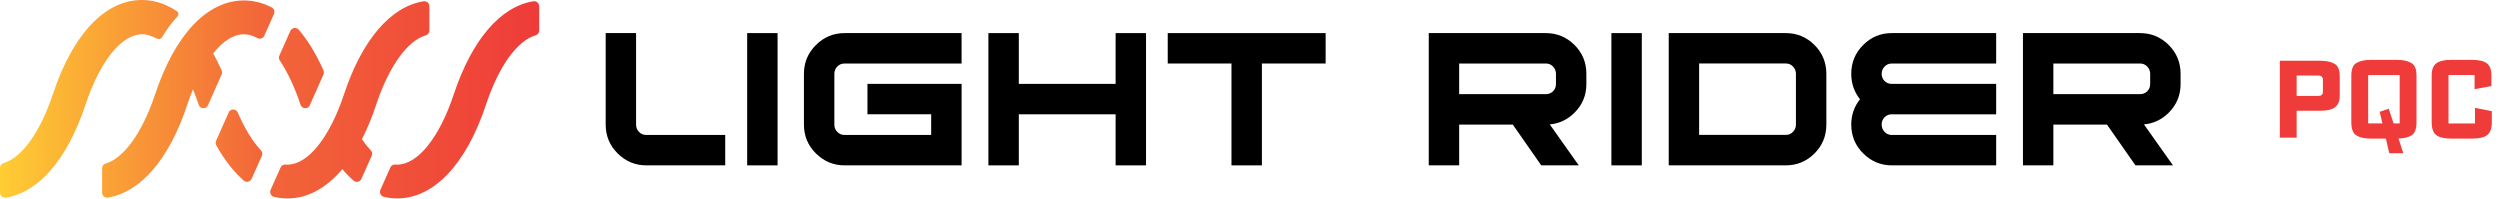
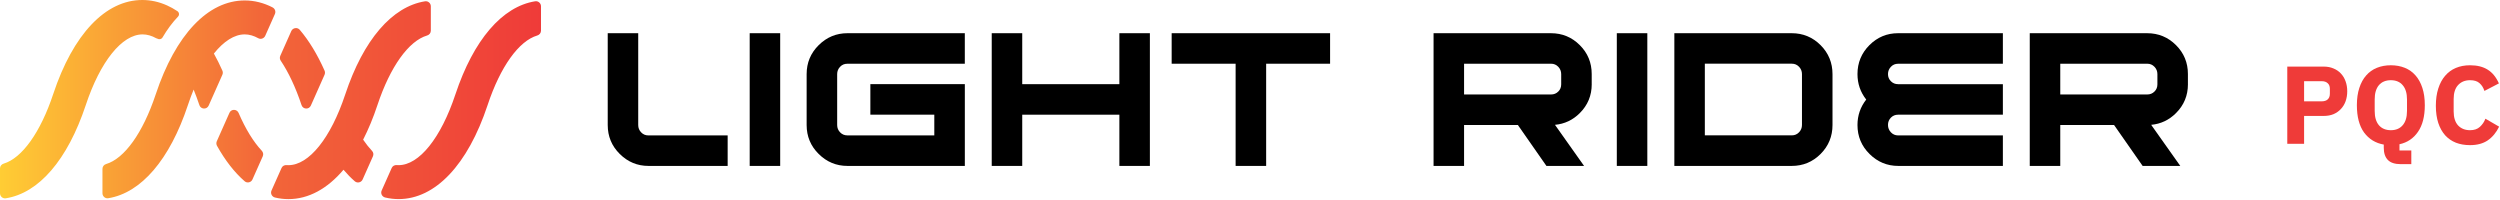
- <svg xmlns="http://www.w3.org/2000/svg" width="226.76" height="18" viewBox="0 0 226.76 18" fill="none">
-   <path d="M34.119 9.503C33.739 10.651 33.304 11.694 32.827 12.627C33.09 13.01 33.358 13.35 33.633 13.642C33.758 13.773 33.788 13.967 33.713 14.132L32.782 16.224C32.66 16.501 32.301 16.585 32.073 16.387C31.72 16.082 31.381 15.734 31.052 15.345C29.59 17.069 27.888 18 26.071 18C25.661 18 25.259 17.951 24.861 17.856C24.582 17.789 24.427 17.488 24.543 17.226L25.452 15.184C25.532 15.005 25.717 14.908 25.91 14.925C25.964 14.93 26.018 14.932 26.071 14.932C27.931 14.932 29.9 12.483 31.209 8.538C32.849 3.597 35.448 0.591 38.422 0.118C38.698 0.073 38.947 0.29 38.947 0.57V2.774C38.947 2.978 38.809 3.152 38.614 3.208C36.954 3.694 35.28 6.011 34.119 9.503ZM21.57 10.21C21.413 9.845 20.902 9.836 20.741 10.2L19.599 12.769C19.541 12.9 19.548 13.055 19.616 13.18C20.36 14.513 21.201 15.59 22.114 16.383C22.344 16.583 22.701 16.497 22.823 16.22L23.754 14.128C23.829 13.958 23.791 13.764 23.666 13.629C22.91 12.821 22.194 11.66 21.57 10.21ZM0 15.224C0 15.022 0.135 14.85 0.331 14.792C1.986 14.298 3.656 11.98 4.813 8.497C6.605 3.096 9.54 0 12.863 0C13.634 0 14.384 0.168 15.105 0.492C15.421 0.634 15.73 0.806 16.035 1.008C16.203 1.12 16.233 1.357 16.093 1.503C15.586 2.032 15.115 2.664 14.688 3.391C14.595 3.545 14.393 3.593 14.236 3.498C14.197 3.489 14.159 3.477 14.122 3.457C13.712 3.229 13.299 3.109 12.891 3.109C11.031 3.109 9.062 5.558 7.753 9.503C6.107 14.457 3.502 17.465 0.516 17.927C0.243 17.968 0 17.748 0 17.473C0 16.841 0 15.777 0 15.222V15.224ZM48.381 0.116C45.406 0.589 42.81 3.595 41.167 8.536C39.858 12.481 37.889 14.93 36.03 14.93C35.976 14.93 35.923 14.928 35.869 14.923C35.675 14.906 35.491 15.003 35.411 15.181L34.502 17.224C34.386 17.486 34.538 17.787 34.82 17.854C35.215 17.948 35.62 17.998 36.03 17.998C39.351 17.998 42.285 14.902 44.078 9.503C45.236 6.011 46.913 3.694 48.572 3.208C48.768 3.15 48.906 2.978 48.906 2.774V0.568C48.906 0.29 48.656 0.073 48.381 0.116ZM27.26 9.503C27.389 9.894 27.933 9.922 28.101 9.544L29.339 6.758C29.392 6.639 29.392 6.5 29.339 6.381C28.685 4.911 27.933 3.677 27.101 2.698C26.882 2.44 26.469 2.505 26.331 2.812L25.338 5.046C25.274 5.19 25.289 5.356 25.379 5.487C26.08 6.534 26.725 7.895 27.26 9.503ZM24.642 0.669C23.838 0.256 22.993 0.041 22.123 0.041C18.802 0.041 15.868 3.137 14.075 8.536C12.916 12.023 11.244 14.341 9.587 14.831C9.396 14.887 9.262 15.063 9.262 15.263V17.469C9.262 17.746 9.509 17.966 9.785 17.92C12.755 17.441 15.348 14.437 16.985 9.503C17.149 9.011 17.323 8.542 17.503 8.099C17.686 8.542 17.86 9.011 18.024 9.503C18.153 9.894 18.696 9.922 18.864 9.544L20.102 6.758C20.156 6.639 20.156 6.5 20.102 6.381C19.859 5.835 19.604 5.321 19.335 4.842C20.227 3.728 21.188 3.109 22.121 3.109C22.529 3.109 22.942 3.229 23.352 3.457C23.58 3.584 23.87 3.474 23.976 3.238L24.853 1.264C24.951 1.041 24.857 0.783 24.64 0.671L24.642 0.669Z" fill="url(#paint0_linear_30_355)" />
+ <svg xmlns="http://www.w3.org/2000/svg" width="226" height="18" viewBox="0 0 226 18" fill="none">
+   <path d="M34.119 9.503C33.739 10.651 33.304 11.694 32.827 12.627C33.09 13.01 33.358 13.35 33.633 13.642C33.758 13.773 33.788 13.967 33.713 14.132L32.782 16.224C32.66 16.501 32.301 16.585 32.073 16.387C31.72 16.082 31.381 15.734 31.052 15.345C29.59 17.069 27.888 18 26.071 18C25.661 18 25.259 17.951 24.861 17.856C24.582 17.789 24.427 17.488 24.543 17.226L25.452 15.184C25.532 15.005 25.717 14.908 25.91 14.925C25.964 14.93 26.018 14.932 26.071 14.932C27.931 14.932 29.9 12.483 31.209 8.538C32.849 3.597 35.448 0.591 38.422 0.118C38.698 0.073 38.947 0.29 38.947 0.57V2.774C38.947 2.978 38.809 3.152 38.614 3.208C36.954 3.694 35.28 6.011 34.119 9.503ZM21.57 10.21C21.413 9.845 20.902 9.836 20.741 10.2L19.599 12.769C19.541 12.9 19.548 13.055 19.616 13.18C20.36 14.513 21.201 15.59 22.114 16.383C22.344 16.583 22.701 16.497 22.823 16.22L23.754 14.128C23.829 13.958 23.791 13.764 23.666 13.629C22.91 12.821 22.194 11.66 21.57 10.21ZM0 15.224C0 15.022 0.135 14.85 0.331 14.792C1.986 14.298 3.656 11.98 4.813 8.497C6.605 3.096 9.54 0 12.863 0C13.634 0 14.384 0.168 15.105 0.492C15.421 0.634 15.73 0.806 16.035 1.008C16.203 1.12 16.233 1.357 16.093 1.503C15.586 2.032 15.115 2.664 14.688 3.391C14.595 3.545 14.393 3.593 14.236 3.498C14.197 3.489 14.159 3.477 14.122 3.457C13.712 3.229 13.299 3.109 12.891 3.109C11.031 3.109 9.062 5.558 7.753 9.503C6.107 14.457 3.502 17.465 0.516 17.927C0.243 17.968 0 17.748 0 17.473C0 16.841 0 15.777 0 15.222V15.224ZM48.381 0.116C45.406 0.589 42.81 3.595 41.167 8.536C39.858 12.481 37.889 14.93 36.03 14.93C35.976 14.93 35.923 14.928 35.869 14.923C35.675 14.906 35.491 15.003 35.411 15.181L34.502 17.224C34.386 17.486 34.538 17.787 34.82 17.854C35.215 17.948 35.62 17.998 36.03 17.998C39.351 17.998 42.285 14.902 44.078 9.503C45.236 6.011 46.913 3.694 48.572 3.208C48.768 3.15 48.906 2.978 48.906 2.774V0.568C48.906 0.29 48.656 0.073 48.381 0.116ZM27.26 9.503C27.389 9.894 27.933 9.922 28.101 9.544L29.339 6.758C29.392 6.639 29.392 6.5 29.339 6.381C28.685 4.911 27.933 3.677 27.101 2.698C26.882 2.44 26.469 2.505 26.331 2.812L25.338 5.046C25.274 5.19 25.289 5.356 25.379 5.487C26.08 6.534 26.725 7.895 27.26 9.503ZM24.642 0.669C23.838 0.256 22.993 0.041 22.123 0.041C18.802 0.041 15.868 3.137 14.075 8.536C12.916 12.023 11.244 14.341 9.587 14.831C9.396 14.887 9.262 15.063 9.262 15.263V17.469C9.262 17.746 9.509 17.966 9.785 17.92C12.755 17.441 15.348 14.437 16.985 9.503C17.149 9.011 17.323 8.542 17.503 8.099C17.686 8.542 17.86 9.011 18.024 9.503C18.153 9.894 18.696 9.922 18.864 9.544L20.102 6.758C20.156 6.639 20.156 6.5 20.102 6.381C19.859 5.835 19.604 5.321 19.335 4.842C20.227 3.728 21.188 3.109 22.121 3.109C22.529 3.109 22.942 3.229 23.352 3.457C23.58 3.584 23.87 3.474 23.976 3.238L24.853 1.264C24.951 1.041 24.857 0.783 24.64 0.671L24.642 0.669Z" fill="url(#paint0_linear_81_114)" />
  <path d="M65.78 14.999H58.624C57.618 14.999 56.752 14.638 56.027 13.92C55.301 13.2 54.938 12.327 54.938 11.303V3.002H57.695V11.305C57.695 11.561 57.783 11.783 57.96 11.965C58.134 12.15 58.351 12.241 58.607 12.241H65.78V14.999Z" fill="black" />
  <path d="M70.529 3.002H67.772V14.999H70.529V3.002Z" fill="black" />
  <path d="M87.219 14.999H76.609C75.603 14.999 74.736 14.638 74.01 13.92C73.283 13.2 72.92 12.327 72.92 11.303V6.698C72.92 5.672 73.283 4.802 74.01 4.081C74.736 3.361 75.603 3.002 76.609 3.002H87.219V5.763H76.591C76.335 5.763 76.118 5.853 75.944 6.038C75.768 6.223 75.68 6.442 75.68 6.698V11.303C75.68 11.559 75.768 11.78 75.946 11.963C76.123 12.148 76.34 12.239 76.596 12.239H84.461V10.366H78.681V7.607H87.221V14.997L87.219 14.999Z" fill="black" />
  <path d="M101.191 3.002V7.609H92.41V3.002H89.652V14.999H92.41V10.368H101.191V14.999H103.949V3.002H101.191Z" fill="black" />
  <path d="M105.918 3.002V5.76H111.7V14.999H114.46V5.76H120.24V3.002H105.918Z" fill="black" />
  <path d="M148.918 3.002H146.16V14.999H148.918V3.002Z" fill="black" />
  <path d="M162.898 11.303V6.696C162.898 6.44 162.81 6.221 162.633 6.036C162.457 5.851 162.24 5.758 161.984 5.758H154.117V12.236H161.984C162.24 12.236 162.457 12.144 162.633 11.959C162.81 11.774 162.898 11.555 162.898 11.299M165.658 11.303C165.658 12.327 165.299 13.2 164.581 13.92C163.861 14.64 162.992 14.999 161.971 14.999H151.361V3.002H161.971C162.992 3.002 163.863 3.363 164.581 4.081C165.299 4.802 165.658 5.674 165.658 6.698V11.305V11.303Z" fill="black" />
  <path d="M181.06 14.999H171.602C170.596 14.999 169.73 14.638 169.006 13.92C168.279 13.2 167.916 12.327 167.916 11.303C167.916 10.439 168.18 9.671 168.707 9.001C168.178 8.328 167.916 7.56 167.916 6.698C167.916 5.672 168.277 4.802 168.995 4.081C169.715 3.361 170.579 3.002 171.585 3.002H181.06V5.763H171.585C171.329 5.763 171.112 5.853 170.938 6.038C170.762 6.223 170.674 6.442 170.674 6.698C170.674 6.954 170.762 7.171 170.938 7.345C171.112 7.521 171.329 7.609 171.585 7.609H181.06V10.368H171.585C171.329 10.368 171.112 10.458 170.938 10.634C170.762 10.815 170.674 11.032 170.674 11.292C170.674 11.553 170.762 11.774 170.938 11.961C171.112 12.146 171.329 12.241 171.585 12.241H181.06V14.999Z" fill="black" />
  <path d="M143.89 7.614V6.687C143.89 5.666 143.531 4.797 142.813 4.079C142.093 3.361 141.225 3.002 140.204 3.002H129.594V14.999H132.352V11.301H137.216L139.797 14.999H143.2L140.569 11.284C141.433 11.206 142.183 10.854 142.813 10.224C143.533 9.506 143.892 8.635 143.892 7.614H143.89ZM141.132 7.629C141.132 7.885 141.044 8.102 140.868 8.276C140.692 8.452 140.475 8.54 140.219 8.54H132.352V5.76H140.219C140.475 5.76 140.692 5.853 140.868 6.038C141.044 6.223 141.132 6.442 141.132 6.698V7.631V7.629Z" fill="black" />
  <path d="M197.787 7.614V6.687C197.787 5.666 197.428 4.797 196.71 4.079C195.99 3.361 195.121 3.002 194.1 3.002H183.49V14.999H186.248V11.301H191.112L193.694 14.999H197.097L194.466 11.284C195.33 11.206 196.08 10.854 196.71 10.224C197.43 9.506 197.789 8.635 197.789 7.614H197.787ZM195.029 7.629C195.029 7.885 194.941 8.102 194.764 8.276C194.588 8.452 194.371 8.54 194.115 8.54H186.248V5.76H194.115C194.371 5.76 194.588 5.853 194.764 6.038C194.941 6.223 195.029 6.442 195.029 6.698V7.631V7.629Z" fill="black" />
-   <path d="M206.79 12.49V5.51H210.461Q211.244 5.51 211.734 5.775Q212.224 6.04 212.224 6.902V8.676Q212.224 9.062 212.108 9.325Q211.992 9.589 211.767 9.748Q211.542 9.907 211.214 9.976Q210.885 10.044 210.461 10.044H208.316V12.49ZM208.316 8.702H210.269Q210.482 8.702 210.59 8.611Q210.698 8.52 210.698 8.306V7.248Q210.698 7.051 210.59 6.951Q210.482 6.852 210.269 6.852H208.316Z" fill="#EF3B39" />
-   <path d="M213.275 6.838Q213.275 5.965 213.762 5.698Q214.249 5.431 215.028 5.431H217.424Q218.207 5.431 218.697 5.698Q219.186 5.965 219.186 6.838V11.102Q219.186 12.01 218.719 12.289Q218.252 12.569 217.424 12.569H215.028Q214.199 12.569 213.737 12.287Q213.275 12.005 213.275 11.102ZM214.801 6.809V11.191Q214.801 11.191 214.801 11.191Q214.801 11.191 214.801 11.191H217.661Q217.661 11.191 217.661 11.191Q217.661 11.191 217.661 11.191V6.809Q217.661 6.809 217.661 6.809Q217.661 6.809 217.661 6.809H214.801Q214.801 6.809 214.801 6.809Q214.801 6.809 214.801 6.809ZM216.714 13.896 215.85 10.138 216.672 9.862 217.989 13.896Z" fill="#EF3B39" />
-   <path d="M220.563 6.838Q220.563 6.069 220.977 5.75Q221.391 5.431 222.297 5.431H224.236Q225.172 5.431 225.576 5.75Q225.98 6.069 225.98 6.838V7.807L224.454 8.085V6.804Q224.454 6.804 224.454 6.804Q224.454 6.804 224.454 6.804H222.088Q222.088 6.804 222.088 6.804Q222.088 6.804 222.088 6.804V11.196Q222.088 11.196 222.088 11.196Q222.088 11.196 222.088 11.196H224.492Q224.492 11.196 224.492 11.196Q224.492 11.196 224.492 11.196V9.786L226.018 10.085V11.102Q226.018 11.911 225.611 12.24Q225.203 12.569 224.274 12.569H222.297Q221.367 12.569 220.965 12.239Q220.563 11.91 220.563 11.102Z" fill="#EF3B39" />
+   <path d="M223.291 13.12C222.818 13.12 222.391 13.047 222.011 12.9C221.631 12.747 221.308 12.523 221.041 12.23C220.775 11.93 220.568 11.56 220.421 11.12C220.275 10.673 220.201 10.153 220.201 9.56C220.201 8.973 220.275 8.453 220.421 8C220.568 7.54 220.775 7.157 221.041 6.85C221.308 6.537 221.631 6.3 222.011 6.14C222.391 5.98 222.818 5.9 223.291 5.9C223.938 5.9 224.471 6.033 224.891 6.3C225.311 6.56 225.648 6.973 225.901 7.54L224.591 8.22C224.498 7.927 224.351 7.693 224.151 7.52C223.958 7.34 223.671 7.25 223.291 7.25C222.845 7.25 222.485 7.397 222.211 7.69C221.945 7.977 221.811 8.397 221.811 8.95V10.07C221.811 10.623 221.945 11.047 222.211 11.34C222.485 11.627 222.845 11.77 223.291 11.77C223.665 11.77 223.961 11.67 224.181 11.47C224.408 11.263 224.575 11.017 224.681 10.73L225.921 11.45C225.661 11.983 225.318 12.397 224.891 12.69C224.471 12.977 223.938 13.12 223.291 13.12Z" fill="#EF3B39" />
+   <path d="M217.983 14.84H217.043C216.503 14.84 216.109 14.713 215.863 14.46C215.616 14.207 215.493 13.84 215.493 13.36V13.07C214.746 12.937 214.153 12.573 213.713 11.98C213.279 11.38 213.062 10.557 213.062 9.51C213.062 8.917 213.136 8.397 213.283 7.95C213.429 7.497 213.636 7.12 213.903 6.82C214.169 6.513 214.493 6.283 214.873 6.13C215.253 5.977 215.673 5.9 216.133 5.9C216.593 5.9 217.013 5.977 217.392 6.13C217.773 6.283 218.096 6.513 218.363 6.82C218.629 7.12 218.836 7.497 218.983 7.95C219.129 8.397 219.203 8.917 219.203 9.51C219.203 10.523 218.996 11.327 218.583 11.92C218.176 12.513 217.619 12.887 216.913 13.04V13.6H217.983V14.84ZM216.133 11.77C216.593 11.77 216.949 11.62 217.203 11.32C217.463 11.02 217.593 10.59 217.593 10.03V8.99C217.593 8.43 217.463 8 217.203 7.7C216.949 7.4 216.593 7.25 216.133 7.25C215.673 7.25 215.312 7.4 215.052 7.7C214.799 8 214.672 8.43 214.672 8.99V10.03C214.672 10.59 214.799 11.02 215.052 11.32C215.312 11.62 215.673 11.77 216.133 11.77Z" fill="#EF3B39" />
+   <path d="M206.77 13V6.02H210.07C210.397 6.02 210.69 6.077 210.95 6.19C211.21 6.297 211.43 6.447 211.61 6.64C211.797 6.833 211.94 7.07 212.04 7.35C212.14 7.623 212.19 7.923 212.19 8.25C212.19 8.583 212.14 8.887 212.04 9.16C211.94 9.433 211.797 9.667 211.61 9.86C211.43 10.053 211.21 10.207 210.95 10.32C210.69 10.427 210.397 10.48 210.07 10.48H208.29V13H206.77ZM208.29 9.16H209.89C210.117 9.16 210.293 9.103 210.42 8.99C210.553 8.87 210.62 8.697 210.62 8.47V8.03C210.62 7.803 210.553 7.633 210.42 7.52C210.293 7.4 210.117 7.34 209.89 7.34H208.29V9.16Z" fill="#EF3B39" />
  <defs>
-     <linearGradient id="paint0_linear_30_355" x1="0" y1="8.998" x2="48.906" y2="8.998" gradientUnits="userSpaceOnUse">
+     <linearGradient id="paint0_linear_81_114" x1="0" y1="8.998" x2="48.906" y2="8.998" gradientUnits="userSpaceOnUse">
      <stop stop-color="#FFCD34" />
      <stop offset="0.48" stop-color="#F26739" />
      <stop offset="1" stop-color="#EF3B39" />
    </linearGradient>
  </defs>
</svg>
